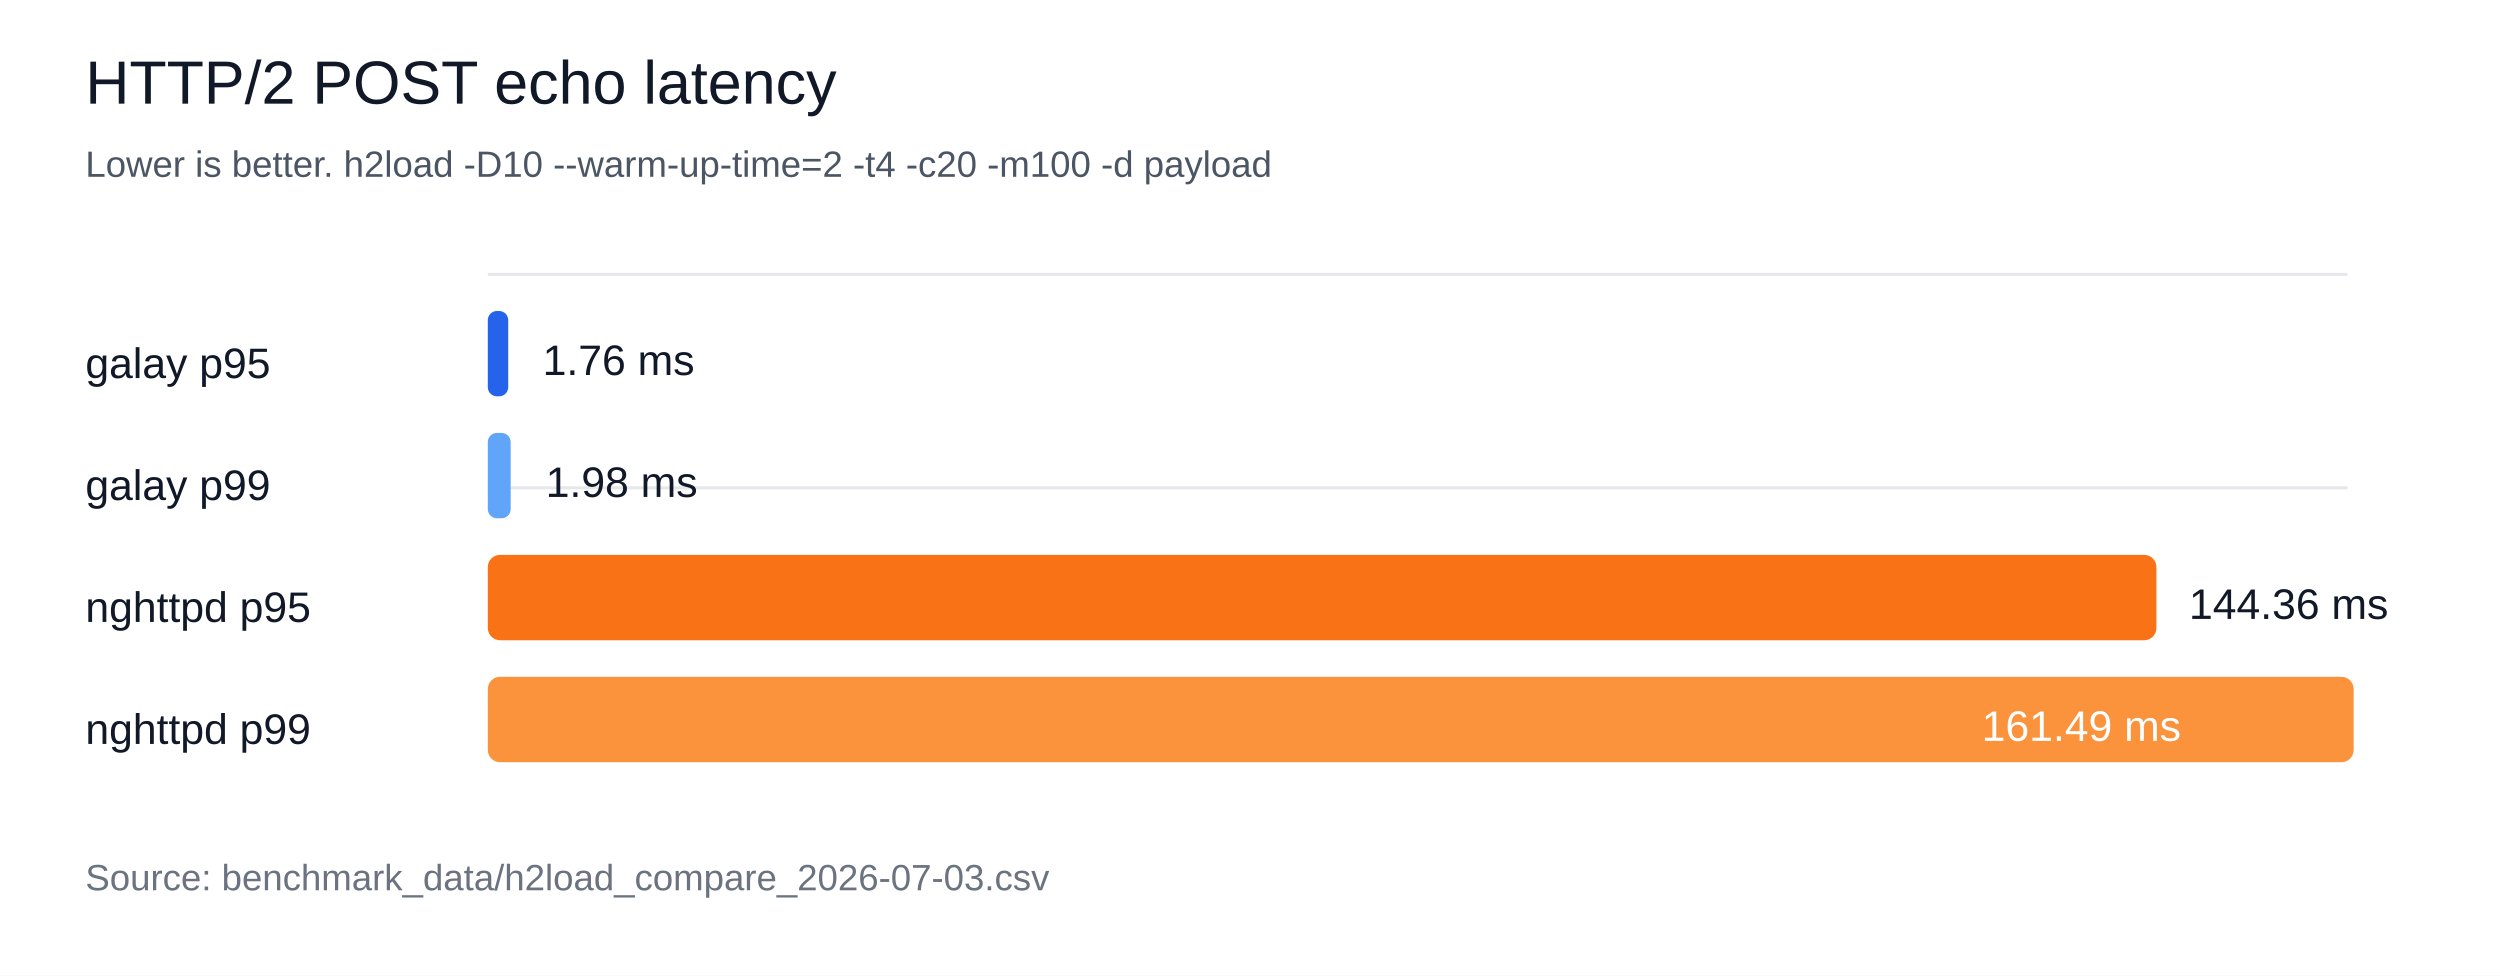
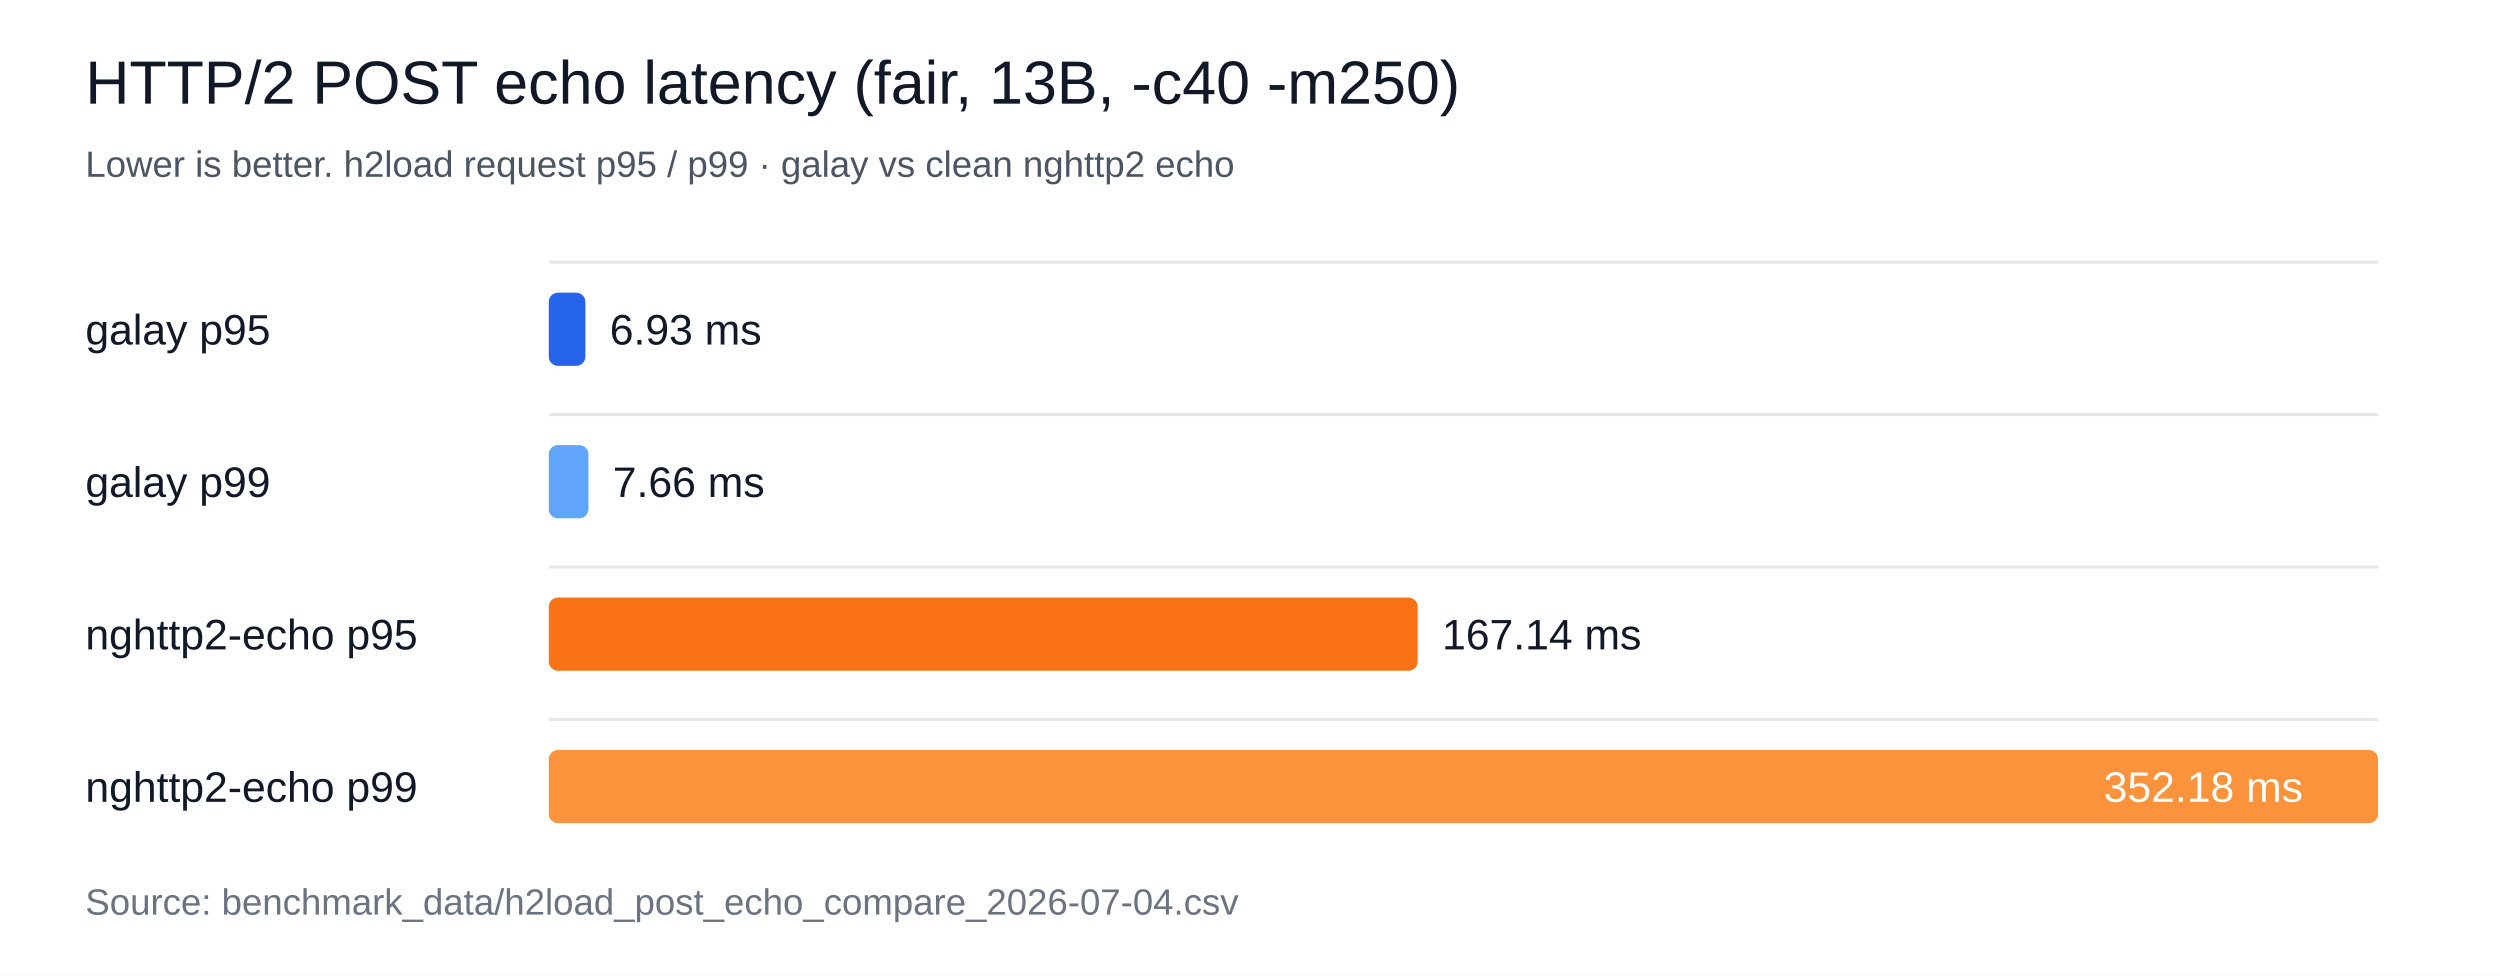
<svg xmlns="http://www.w3.org/2000/svg" width="820" height="320" viewBox="0 0 820 320" role="img" aria-labelledby="title desc">
  <rect width="820" height="320" fill="#ffffff" />
-   <text x="28" y="34" font-family="Arial, sans-serif" font-size="20" fill="#111827">HTTP/2 POST echo latency</text>
-   <text x="28" y="58" font-family="Arial, sans-serif" font-size="12" fill="#4b5563">Lower is better. h2load -D10 --warm-up-time=2 -t4 -c20 -m100 -d payload</text>
-   <line x1="160" y1="90" x2="770" y2="90" stroke="#e5e7eb" />
-   <line x1="160" y1="160" x2="770" y2="160" stroke="#e5e7eb" />
-   <line x1="160" y1="230" x2="770" y2="230" stroke="#e5e7eb" />
-   <text x="28" y="124" font-family="Arial, sans-serif" font-size="14" fill="#111827">galay p95</text>
-   <rect x="160" y="102" width="6.7" height="28" rx="3" fill="#2563eb" />
-   <text x="178" y="123" font-family="Arial, sans-serif" font-size="14" fill="#111827">1.76 ms</text>
-   <text x="28" y="164" font-family="Arial, sans-serif" font-size="14" fill="#111827">galay p99</text>
-   <rect x="160" y="142" width="7.5" height="28" rx="3" fill="#60a5fa" />
-   <text x="179" y="163" font-family="Arial, sans-serif" font-size="14" fill="#111827">1.98 ms</text>
-   <text x="28" y="204" font-family="Arial, sans-serif" font-size="14" fill="#111827">nghttpd p95</text>
-   <rect x="160" y="182" width="547.3" height="28" rx="4" fill="#f97316" />
-   <text x="718" y="203" font-family="Arial, sans-serif" font-size="14" fill="#111827">144.36 ms</text>
-   <text x="28" y="244" font-family="Arial, sans-serif" font-size="14" fill="#111827">nghttpd p99</text>
-   <rect x="160" y="222" width="612" height="28" rx="4" fill="#fb923c" />
-   <text x="650" y="243" font-family="Arial, sans-serif" font-size="14" fill="#ffffff">161.49 ms</text>
-   <text x="28" y="292" font-family="Arial, sans-serif" font-size="12" fill="#6b7280">Source: benchmark_data/h2load_compare_2026-07-03.csv</text>
+   <text x="28" y="34" font-family="Arial, sans-serif" font-size="20" fill="#111827">HTTP/2 POST echo latency (fair, 13B, -c40 -m250)</text>
+   <text x="28" y="58" font-family="Arial, sans-serif" font-size="12" fill="#4b5563">Lower is better. h2load request p95 / p99 · galay vs clean nghttp2 echo</text>
+   <line x1="180" y1="86" x2="780" y2="86" stroke="#e5e7eb" />
+   <line x1="180" y1="136" x2="780" y2="136" stroke="#e5e7eb" />
+   <line x1="180" y1="186" x2="780" y2="186" stroke="#e5e7eb" />
+   <line x1="180" y1="236" x2="780" y2="236" stroke="#e5e7eb" />
+   <text x="28" y="113" font-family="Arial, sans-serif" font-size="14" fill="#111827">galay p95</text>
+   <rect x="180" y="96" width="12" height="24" rx="3" fill="#2563eb" />
+   <text x="200" y="113" font-family="Arial, sans-serif" font-size="14" fill="#111827">6.93 ms</text>
+   <text x="28" y="163" font-family="Arial, sans-serif" font-size="14" fill="#111827">galay p99</text>
+   <rect x="180" y="146" width="13" height="24" rx="3" fill="#60a5fa" />
+   <text x="201" y="163" font-family="Arial, sans-serif" font-size="14" fill="#111827">7.66 ms</text>
+   <text x="28" y="213" font-family="Arial, sans-serif" font-size="14" fill="#111827">nghttp2-echo p95</text>
+   <rect x="180" y="196" width="285" height="24" rx="3" fill="#f97316" />
+   <text x="473" y="213" font-family="Arial, sans-serif" font-size="14" fill="#111827">167.14 ms</text>
+   <text x="28" y="263" font-family="Arial, sans-serif" font-size="14" fill="#111827">nghttp2-echo p99</text>
+   <rect x="180" y="246" width="600" height="24" rx="3" fill="#fb923c" />
+   <text x="690" y="263" font-family="Arial, sans-serif" font-size="14" fill="#ffffff">352.18 ms</text>
+   <text x="28" y="300" font-family="Arial, sans-serif" font-size="12" fill="#6b7280">Source: benchmark_data/h2load_post_echo_compare_2026-07-04.csv</text>
</svg>
